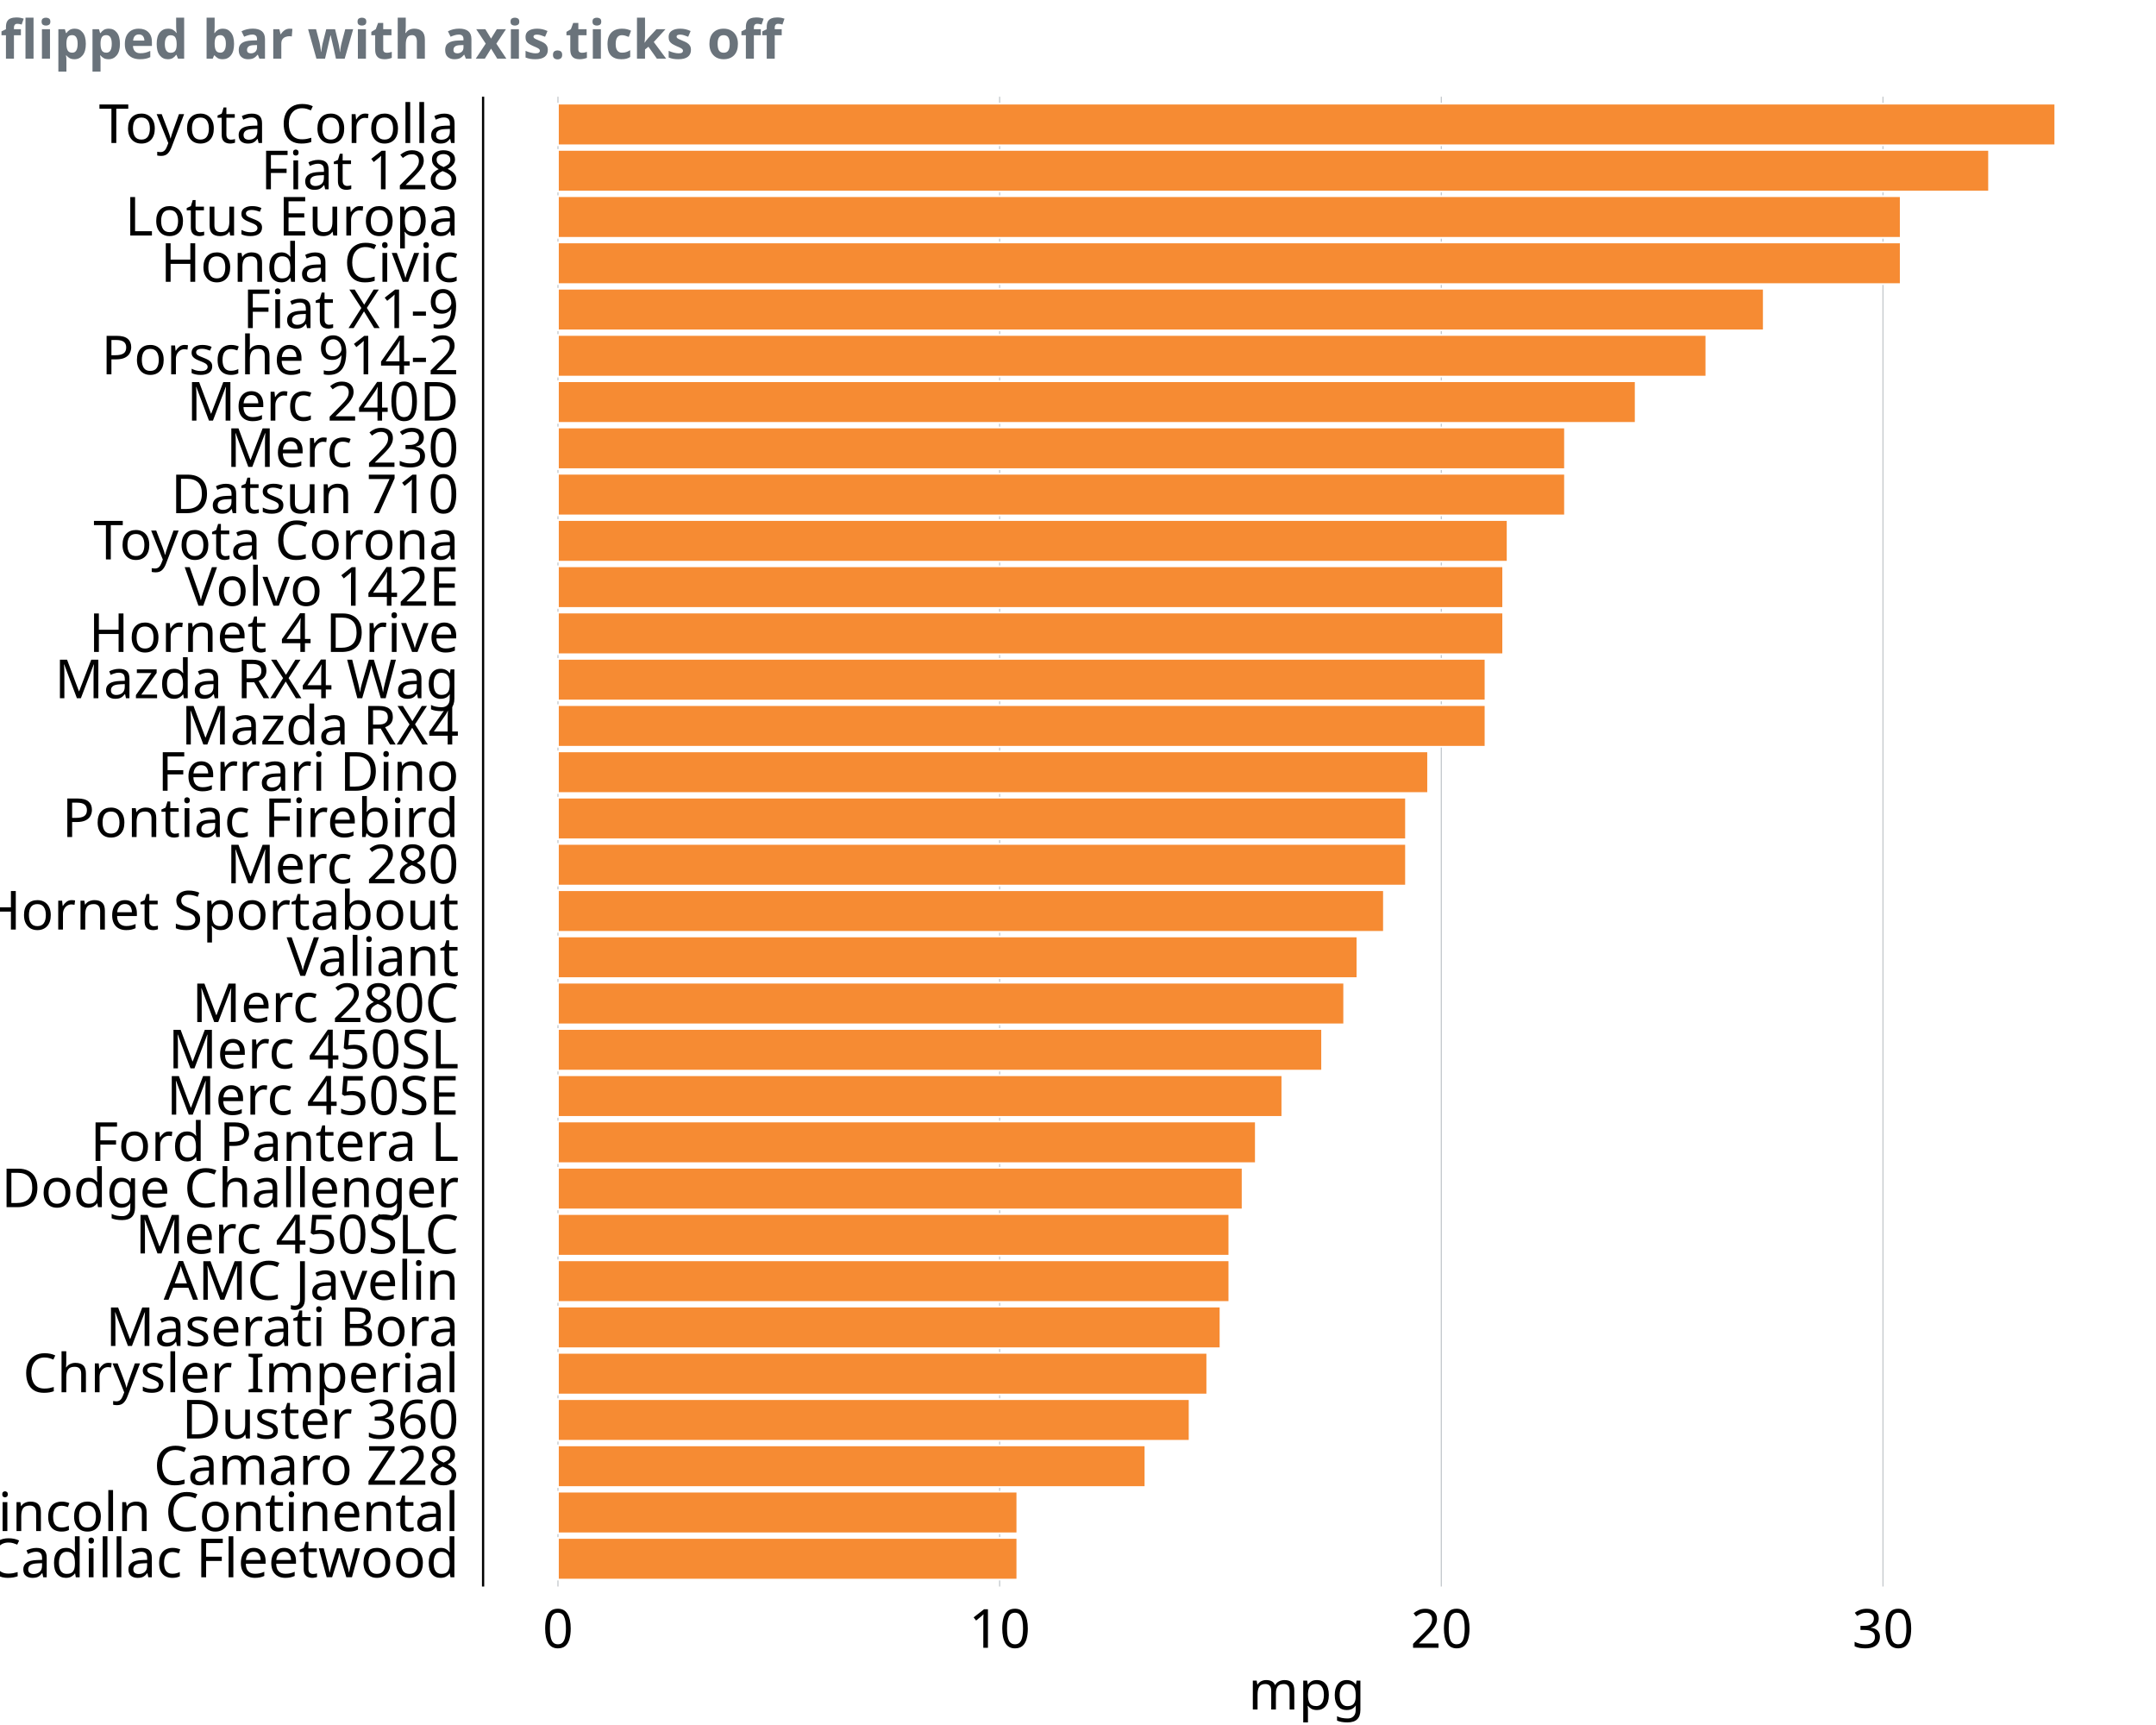
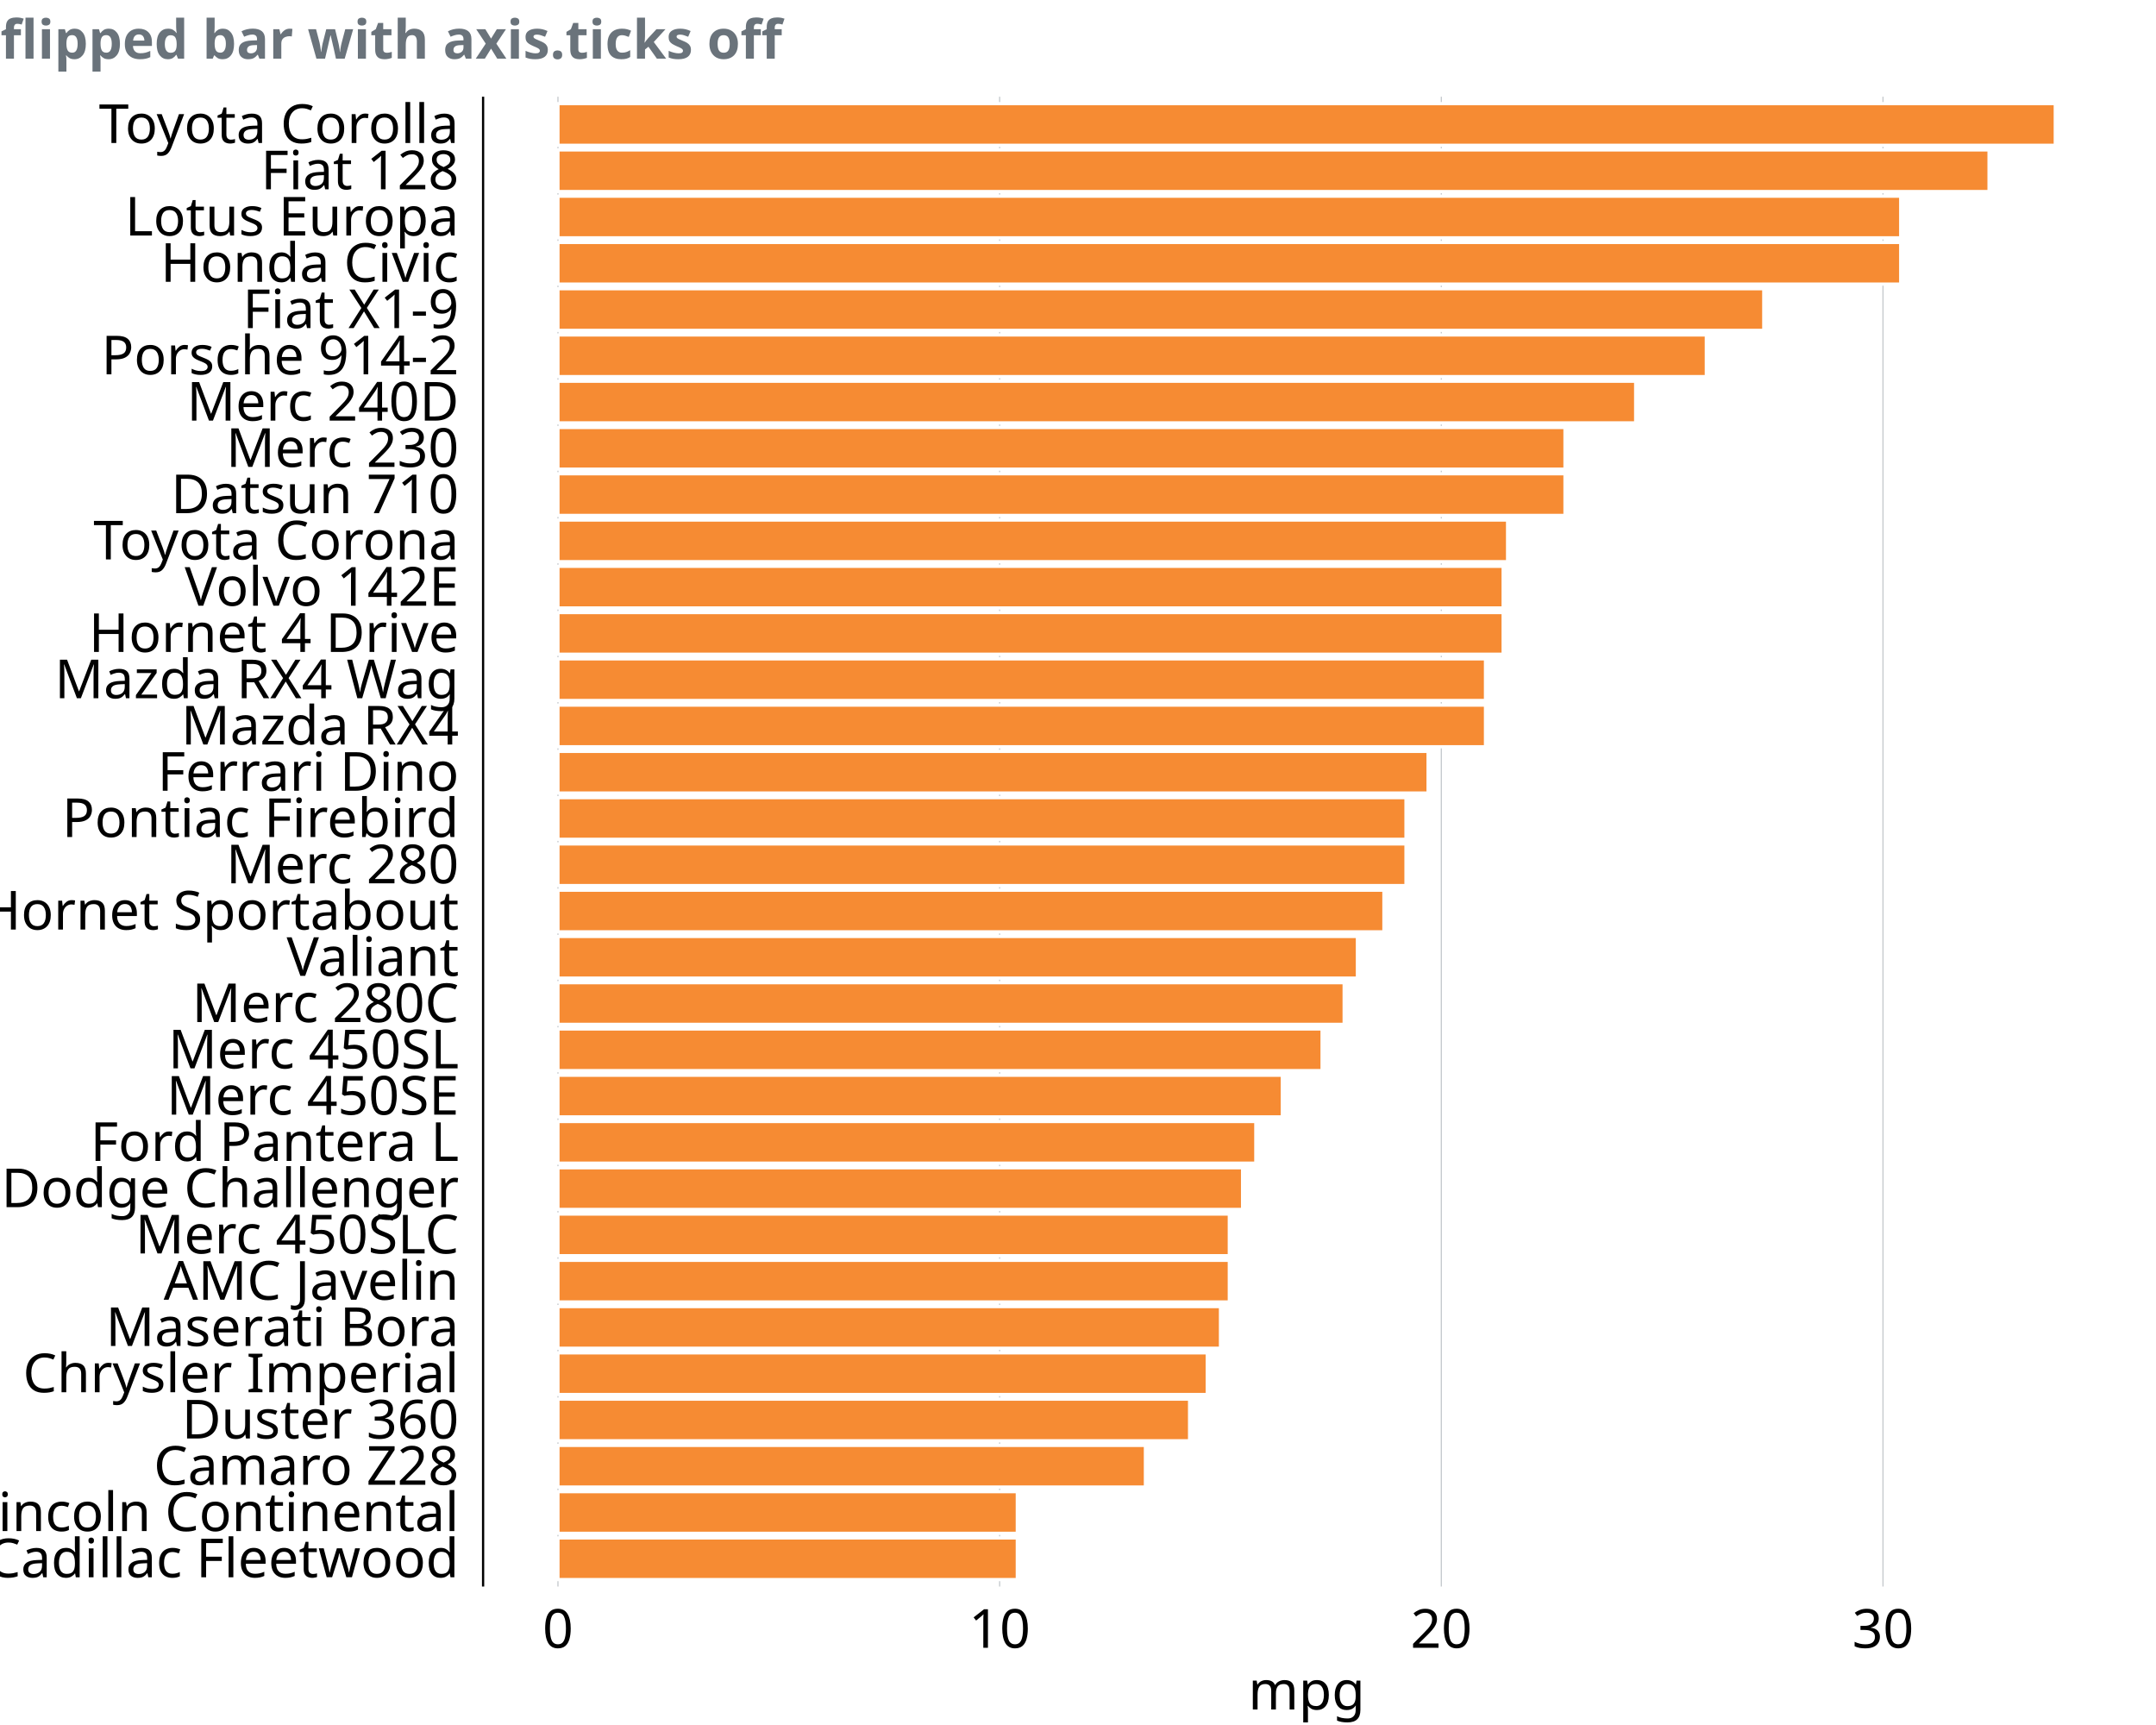
<svg xmlns="http://www.w3.org/2000/svg" class="svglite" data-engine-version="2.0" width="720.00pt" height="576.00pt" viewBox="0 0 720.00 576.00">
  <defs>
    <style type="text/css">
    .svglite line, .svglite polyline, .svglite polygon, .svglite path, .svglite rect, .svglite circle {
      fill: none;
      stroke: #000000;
      stroke-linecap: round;
      stroke-linejoin: round;
      stroke-miterlimit: 10.00;
    }
  </style>
  </defs>
  <rect width="100%" height="100%" style="stroke: none; fill: #FFFFFF;" />
  <defs>
    <clipPath id="cpMC4wMHw3MjAuMDB8MC4wMHw1NzYuMDA=">
      <rect x="0.00" y="0.00" width="720.00" height="576.00" />
    </clipPath>
  </defs>
  <g clip-path="url(#cpMC4wMHw3MjAuMDB8MC4wMHw1NzYuMDA=)">
    <rect x="-0" y="0.00" width="720.00" height="576.00" style="stroke-width: 0.75; stroke: none; fill: #FFFFFF;" />
  </g>
  <defs>
    <clipPath id="cpMTYxLjMzfDcxMS4zNnwzMi4yOXw1MjkuNzY=">
      <rect x="161.33" y="32.29" width="550.03" height="497.47" />
    </clipPath>
  </defs>
  <g clip-path="url(#cpMTYxLjMzfDcxMS4zNnwzMi4yOXw1MjkuNzY=)">
    <rect x="161.33" y="32.29" width="550.03" height="497.47" style="stroke-width: 0.75; stroke: none; fill: #FFFFFF;" />
    <polyline points="186.33,529.76 186.33,32.29 " style="stroke-width: 0.38; stroke: #C3C7CB; stroke-linecap: butt;" />
    <polyline points="333.83,529.76 333.83,32.29 " style="stroke-width: 0.38; stroke: #C3C7CB; stroke-linecap: butt;" />
    <polyline points="481.33,529.76 481.33,32.29 " style="stroke-width: 0.38; stroke: #C3C7CB; stroke-linecap: butt;" />
    <polyline points="628.83,529.76 628.83,32.29 " style="stroke-width: 0.38; stroke: #C3C7CB; stroke-linecap: butt;" />
-     <rect x="186.33" y="235.45" width="309.75" height="13.90" style="stroke-width: 0.56; stroke: #FFFFFF; stroke-linecap: square; stroke-linejoin: miter; fill: #F68B33;" />
-     <rect x="186.33" y="220.00" width="309.75" height="13.90" style="stroke-width: 0.56; stroke: #FFFFFF; stroke-linecap: square; stroke-linejoin: miter; fill: #F68B33;" />
-     <rect x="186.33" y="158.20" width="336.30" height="13.90" style="stroke-width: 0.56; stroke: #FFFFFF; stroke-linecap: square; stroke-linejoin: miter; fill: #F68B33;" />
-     <rect x="186.33" y="204.55" width="315.65" height="13.90" style="stroke-width: 0.56; stroke: #FFFFFF; stroke-linecap: square; stroke-linejoin: miter; fill: #F68B33;" />
-     <rect x="186.33" y="297.25" width="275.83" height="13.90" style="stroke-width: 0.56; stroke: #FFFFFF; stroke-linecap: square; stroke-linejoin: miter; fill: #F68B33;" />
-     <rect x="186.33" y="312.70" width="266.98" height="13.90" style="stroke-width: 0.56; stroke: #FFFFFF; stroke-linecap: square; stroke-linejoin: miter; fill: #F68B33;" />
-     <rect x="186.33" y="467.19" width="210.93" height="13.90" style="stroke-width: 0.56; stroke: #FFFFFF; stroke-linecap: square; stroke-linejoin: miter; fill: #F68B33;" />
-     <rect x="186.33" y="127.30" width="359.90" height="13.90" style="stroke-width: 0.56; stroke: #FFFFFF; stroke-linecap: square; stroke-linejoin: miter; fill: #F68B33;" />
-     <rect x="186.33" y="142.75" width="336.30" height="13.90" style="stroke-width: 0.56; stroke: #FFFFFF; stroke-linecap: square; stroke-linejoin: miter; fill: #F68B33;" />
-     <rect x="186.33" y="281.80" width="283.20" height="13.90" style="stroke-width: 0.56; stroke: #FFFFFF; stroke-linecap: square; stroke-linejoin: miter; fill: #F68B33;" />
-     <rect x="186.33" y="328.14" width="262.55" height="13.90" style="stroke-width: 0.56; stroke: #FFFFFF; stroke-linecap: square; stroke-linejoin: miter; fill: #F68B33;" />
-     <rect x="186.33" y="359.04" width="241.90" height="13.90" style="stroke-width: 0.56; stroke: #FFFFFF; stroke-linecap: square; stroke-linejoin: miter; fill: #F68B33;" />
-     <rect x="186.33" y="343.59" width="255.18" height="13.90" style="stroke-width: 0.56; stroke: #FFFFFF; stroke-linecap: square; stroke-linejoin: miter; fill: #F68B33;" />
-     <rect x="186.33" y="405.39" width="224.20" height="13.90" style="stroke-width: 0.56; stroke: #FFFFFF; stroke-linecap: square; stroke-linejoin: miter; fill: #F68B33;" />
-     <rect x="186.33" y="513.54" width="153.40" height="13.90" style="stroke-width: 0.56; stroke: #FFFFFF; stroke-linecap: square; stroke-linejoin: miter; fill: #F68B33;" />
-     <rect x="186.33" y="498.09" width="153.40" height="13.90" style="stroke-width: 0.56; stroke: #FFFFFF; stroke-linecap: square; stroke-linejoin: miter; fill: #F68B33;" />
-     <rect x="186.33" y="451.74" width="216.83" height="13.90" style="stroke-width: 0.56; stroke: #FFFFFF; stroke-linecap: square; stroke-linejoin: miter; fill: #F68B33;" />
-     <rect x="186.33" y="50.06" width="477.91" height="13.90" style="stroke-width: 0.56; stroke: #FFFFFF; stroke-linecap: square; stroke-linejoin: miter; fill: #F68B33;" />
-     <rect x="186.33" y="80.96" width="448.41" height="13.90" style="stroke-width: 0.56; stroke: #FFFFFF; stroke-linecap: square; stroke-linejoin: miter; fill: #F68B33;" />
-     <rect x="186.33" y="34.61" width="500.03" height="13.90" style="stroke-width: 0.56; stroke: #FFFFFF; stroke-linecap: square; stroke-linejoin: miter; fill: #F68B33;" />
-     <rect x="186.33" y="173.65" width="317.13" height="13.90" style="stroke-width: 0.56; stroke: #FFFFFF; stroke-linecap: square; stroke-linejoin: miter; fill: #F68B33;" />
-     <rect x="186.33" y="389.94" width="228.63" height="13.90" style="stroke-width: 0.56; stroke: #FFFFFF; stroke-linecap: square; stroke-linejoin: miter; fill: #F68B33;" />
-     <rect x="186.33" y="420.84" width="224.20" height="13.90" style="stroke-width: 0.56; stroke: #FFFFFF; stroke-linecap: square; stroke-linejoin: miter; fill: #F68B33;" />
-     <rect x="186.33" y="482.64" width="196.18" height="13.90" style="stroke-width: 0.56; stroke: #FFFFFF; stroke-linecap: square; stroke-linejoin: miter; fill: #F68B33;" />
-     <rect x="186.33" y="266.35" width="283.20" height="13.90" style="stroke-width: 0.56; stroke: #FFFFFF; stroke-linecap: square; stroke-linejoin: miter; fill: #F68B33;" />
-     <rect x="186.33" y="96.41" width="402.68" height="13.90" style="stroke-width: 0.56; stroke: #FFFFFF; stroke-linecap: square; stroke-linejoin: miter; fill: #F68B33;" />
-     <rect x="186.33" y="111.85" width="383.50" height="13.90" style="stroke-width: 0.56; stroke: #FFFFFF; stroke-linecap: square; stroke-linejoin: miter; fill: #F68B33;" />
-     <rect x="186.33" y="65.51" width="448.41" height="13.90" style="stroke-width: 0.56; stroke: #FFFFFF; stroke-linecap: square; stroke-linejoin: miter; fill: #F68B33;" />
-     <rect x="186.33" y="374.49" width="233.05" height="13.90" style="stroke-width: 0.56; stroke: #FFFFFF; stroke-linecap: square; stroke-linejoin: miter; fill: #F68B33;" />
-     <rect x="186.33" y="250.90" width="290.58" height="13.90" style="stroke-width: 0.56; stroke: #FFFFFF; stroke-linecap: square; stroke-linejoin: miter; fill: #F68B33;" />
-     <rect x="186.33" y="436.29" width="221.25" height="13.90" style="stroke-width: 0.56; stroke: #FFFFFF; stroke-linecap: square; stroke-linejoin: miter; fill: #F68B33;" />
-     <rect x="186.33" y="189.10" width="315.65" height="13.90" style="stroke-width: 0.56; stroke: #FFFFFF; stroke-linecap: square; stroke-linejoin: miter; fill: #F68B33;" />
+     <rect x="186.33" y="235.45" width="309.75" height="13.90" style="stroke-width: 1.07; stroke: #FFFFFF; stroke-linecap: butt; stroke-linejoin: miter; fill: #F68B33;" />
+     <rect x="186.33" y="220.00" width="309.75" height="13.90" style="stroke-width: 1.07; stroke: #FFFFFF; stroke-linecap: butt; stroke-linejoin: miter; fill: #F68B33;" />
+     <rect x="186.33" y="158.20" width="336.30" height="13.90" style="stroke-width: 1.07; stroke: #FFFFFF; stroke-linecap: butt; stroke-linejoin: miter; fill: #F68B33;" />
+     <rect x="186.33" y="204.55" width="315.65" height="13.90" style="stroke-width: 1.07; stroke: #FFFFFF; stroke-linecap: butt; stroke-linejoin: miter; fill: #F68B33;" />
+     <rect x="186.33" y="297.25" width="275.83" height="13.90" style="stroke-width: 1.07; stroke: #FFFFFF; stroke-linecap: butt; stroke-linejoin: miter; fill: #F68B33;" />
+     <rect x="186.33" y="312.70" width="266.98" height="13.90" style="stroke-width: 1.07; stroke: #FFFFFF; stroke-linecap: butt; stroke-linejoin: miter; fill: #F68B33;" />
+     <rect x="186.33" y="467.19" width="210.93" height="13.90" style="stroke-width: 1.07; stroke: #FFFFFF; stroke-linecap: butt; stroke-linejoin: miter; fill: #F68B33;" />
+     <rect x="186.33" y="127.30" width="359.90" height="13.90" style="stroke-width: 1.07; stroke: #FFFFFF; stroke-linecap: butt; stroke-linejoin: miter; fill: #F68B33;" />
+     <rect x="186.33" y="142.75" width="336.30" height="13.90" style="stroke-width: 1.07; stroke: #FFFFFF; stroke-linecap: butt; stroke-linejoin: miter; fill: #F68B33;" />
+     <rect x="186.33" y="281.80" width="283.20" height="13.90" style="stroke-width: 1.07; stroke: #FFFFFF; stroke-linecap: butt; stroke-linejoin: miter; fill: #F68B33;" />
+     <rect x="186.33" y="328.14" width="262.55" height="13.90" style="stroke-width: 1.07; stroke: #FFFFFF; stroke-linecap: butt; stroke-linejoin: miter; fill: #F68B33;" />
+     <rect x="186.33" y="359.04" width="241.90" height="13.90" style="stroke-width: 1.07; stroke: #FFFFFF; stroke-linecap: butt; stroke-linejoin: miter; fill: #F68B33;" />
+     <rect x="186.33" y="343.59" width="255.18" height="13.90" style="stroke-width: 1.07; stroke: #FFFFFF; stroke-linecap: butt; stroke-linejoin: miter; fill: #F68B33;" />
+     <rect x="186.33" y="405.39" width="224.20" height="13.90" style="stroke-width: 1.07; stroke: #FFFFFF; stroke-linecap: butt; stroke-linejoin: miter; fill: #F68B33;" />
+     <rect x="186.33" y="513.54" width="153.40" height="13.90" style="stroke-width: 1.07; stroke: #FFFFFF; stroke-linecap: butt; stroke-linejoin: miter; fill: #F68B33;" />
+     <rect x="186.33" y="498.09" width="153.40" height="13.90" style="stroke-width: 1.07; stroke: #FFFFFF; stroke-linecap: butt; stroke-linejoin: miter; fill: #F68B33;" />
+     <rect x="186.33" y="451.74" width="216.83" height="13.90" style="stroke-width: 1.07; stroke: #FFFFFF; stroke-linecap: butt; stroke-linejoin: miter; fill: #F68B33;" />
+     <rect x="186.33" y="50.06" width="477.91" height="13.90" style="stroke-width: 1.07; stroke: #FFFFFF; stroke-linecap: butt; stroke-linejoin: miter; fill: #F68B33;" />
+     <rect x="186.33" y="80.96" width="448.41" height="13.90" style="stroke-width: 1.07; stroke: #FFFFFF; stroke-linecap: butt; stroke-linejoin: miter; fill: #F68B33;" />
+     <rect x="186.33" y="34.61" width="500.03" height="13.90" style="stroke-width: 1.07; stroke: #FFFFFF; stroke-linecap: butt; stroke-linejoin: miter; fill: #F68B33;" />
+     <rect x="186.33" y="173.65" width="317.13" height="13.90" style="stroke-width: 1.07; stroke: #FFFFFF; stroke-linecap: butt; stroke-linejoin: miter; fill: #F68B33;" />
+     <rect x="186.33" y="389.94" width="228.63" height="13.90" style="stroke-width: 1.07; stroke: #FFFFFF; stroke-linecap: butt; stroke-linejoin: miter; fill: #F68B33;" />
+     <rect x="186.33" y="420.84" width="224.20" height="13.90" style="stroke-width: 1.07; stroke: #FFFFFF; stroke-linecap: butt; stroke-linejoin: miter; fill: #F68B33;" />
+     <rect x="186.33" y="482.64" width="196.18" height="13.90" style="stroke-width: 1.07; stroke: #FFFFFF; stroke-linecap: butt; stroke-linejoin: miter; fill: #F68B33;" />
+     <rect x="186.33" y="266.35" width="283.20" height="13.90" style="stroke-width: 1.07; stroke: #FFFFFF; stroke-linecap: butt; stroke-linejoin: miter; fill: #F68B33;" />
+     <rect x="186.33" y="96.41" width="402.68" height="13.90" style="stroke-width: 1.07; stroke: #FFFFFF; stroke-linecap: butt; stroke-linejoin: miter; fill: #F68B33;" />
+     <rect x="186.33" y="111.85" width="383.50" height="13.90" style="stroke-width: 1.07; stroke: #FFFFFF; stroke-linecap: butt; stroke-linejoin: miter; fill: #F68B33;" />
+     <rect x="186.33" y="65.51" width="448.41" height="13.90" style="stroke-width: 1.07; stroke: #FFFFFF; stroke-linecap: butt; stroke-linejoin: miter; fill: #F68B33;" />
+     <rect x="186.33" y="374.49" width="233.05" height="13.90" style="stroke-width: 1.07; stroke: #FFFFFF; stroke-linecap: butt; stroke-linejoin: miter; fill: #F68B33;" />
+     <rect x="186.33" y="250.90" width="290.58" height="13.90" style="stroke-width: 1.07; stroke: #FFFFFF; stroke-linecap: butt; stroke-linejoin: miter; fill: #F68B33;" />
+     <rect x="186.33" y="436.29" width="221.25" height="13.90" style="stroke-width: 1.07; stroke: #FFFFFF; stroke-linecap: butt; stroke-linejoin: miter; fill: #F68B33;" />
+     <rect x="186.33" y="189.10" width="315.65" height="13.90" style="stroke-width: 1.07; stroke: #FFFFFF; stroke-linecap: butt; stroke-linejoin: miter; fill: #F68B33;" />
  </g>
  <g clip-path="url(#cpMC4wMHw3MjAuMDB8MC4wMHw1NzYuMDA=)">
    <polyline points="161.33,529.76 161.33,32.29 " style="stroke-width: 0.75; stroke-linecap: butt;" />
    <text x="153.26" y="526.68" text-anchor="end" style="font-size: 18.00px; font-family: sans;" textLength="152.09px" lengthAdjust="spacingAndGlyphs">Cadillac Fleetwood</text>
    <text x="153.26" y="511.23" text-anchor="end" style="font-size: 18.00px; font-family: sans;" textLength="153.11px" lengthAdjust="spacingAndGlyphs">Lincoln Continental</text>
    <text x="153.26" y="495.78" text-anchor="end" style="font-size: 18.00px; font-family: sans;" textLength="100.05px" lengthAdjust="spacingAndGlyphs">Camaro Z28</text>
    <text x="153.26" y="480.33" text-anchor="end" style="font-size: 18.00px; font-family: sans;" textLength="88.06px" lengthAdjust="spacingAndGlyphs">Duster 360</text>
    <text x="153.26" y="464.89" text-anchor="end" style="font-size: 18.00px; font-family: sans;" textLength="136.05px" lengthAdjust="spacingAndGlyphs">Chrysler Imperial</text>
    <text x="153.26" y="449.44" text-anchor="end" style="font-size: 18.00px; font-family: sans;" textLength="112.06px" lengthAdjust="spacingAndGlyphs">Maserati Bora</text>
    <text x="153.26" y="433.99" text-anchor="end" style="font-size: 18.00px; font-family: sans;" textLength="101.06px" lengthAdjust="spacingAndGlyphs">AMC Javelin</text>
    <text x="153.26" y="418.54" text-anchor="end" style="font-size: 18.00px; font-family: sans;" textLength="110.07px" lengthAdjust="spacingAndGlyphs">Merc 450SLC</text>
    <text x="153.26" y="403.09" text-anchor="end" style="font-size: 18.00px; font-family: sans;" textLength="145.11px" lengthAdjust="spacingAndGlyphs">Dodge Challenger</text>
    <text x="153.26" y="387.64" text-anchor="end" style="font-size: 18.00px; font-family: sans;" textLength="120.07px" lengthAdjust="spacingAndGlyphs">Ford Pantera L</text>
    <text x="153.26" y="372.19" text-anchor="end" style="font-size: 18.00px; font-family: sans;" textLength="99.07px" lengthAdjust="spacingAndGlyphs">Merc 450SE</text>
    <text x="153.26" y="356.74" text-anchor="end" style="font-size: 18.00px; font-family: sans;" textLength="97.07px" lengthAdjust="spacingAndGlyphs">Merc 450SL</text>
    <text x="153.26" y="341.29" text-anchor="end" style="font-size: 18.00px; font-family: sans;" textLength="88.05px" lengthAdjust="spacingAndGlyphs">Merc 280C</text>
    <text x="153.26" y="325.84" text-anchor="end" style="font-size: 18.00px; font-family: sans;" textLength="55.04px" lengthAdjust="spacingAndGlyphs">Valiant</text>
    <text x="153.26" y="310.39" text-anchor="end" style="font-size: 18.00px; font-family: sans;" textLength="147.11px" lengthAdjust="spacingAndGlyphs">Hornet Sportabout</text>
    <text x="153.26" y="294.94" text-anchor="end" style="font-size: 18.00px; font-family: sans;" textLength="75.05px" lengthAdjust="spacingAndGlyphs">Merc 280</text>
    <text x="153.26" y="279.49" text-anchor="end" style="font-size: 18.00px; font-family: sans;" textLength="126.06px" lengthAdjust="spacingAndGlyphs">Pontiac Firebird</text>
    <text x="153.26" y="264.04" text-anchor="end" style="font-size: 18.00px; font-family: sans;" textLength="95.02px" lengthAdjust="spacingAndGlyphs">Ferrari Dino</text>
    <text x="153.26" y="248.60" text-anchor="end" style="font-size: 18.00px; font-family: sans;" textLength="94.07px" lengthAdjust="spacingAndGlyphs">Mazda RX4</text>
    <text x="153.26" y="233.15" text-anchor="end" style="font-size: 18.00px; font-family: sans;" textLength="136.08px" lengthAdjust="spacingAndGlyphs">Mazda RX4 Wag</text>
    <text x="153.26" y="217.70" text-anchor="end" style="font-size: 18.00px; font-family: sans;" textLength="116.06px" lengthAdjust="spacingAndGlyphs">Hornet 4 Drive</text>
    <text x="153.26" y="202.25" text-anchor="end" style="font-size: 18.00px; font-family: sans;" textLength="92.08px" lengthAdjust="spacingAndGlyphs">Volvo 142E</text>
    <text x="153.26" y="186.80" text-anchor="end" style="font-size: 18.00px; font-family: sans;" textLength="119.08px" lengthAdjust="spacingAndGlyphs">Toyota Corona</text>
    <text x="153.26" y="171.35" text-anchor="end" style="font-size: 18.00px; font-family: sans;" textLength="92.08px" lengthAdjust="spacingAndGlyphs">Datsun 710</text>
    <text x="153.26" y="155.90" text-anchor="end" style="font-size: 18.00px; font-family: sans;" textLength="75.05px" lengthAdjust="spacingAndGlyphs">Merc 230</text>
    <text x="153.26" y="140.45" text-anchor="end" style="font-size: 18.00px; font-family: sans;" textLength="88.05px" lengthAdjust="spacingAndGlyphs">Merc 240D</text>
    <text x="153.26" y="125.00" text-anchor="end" style="font-size: 18.00px; font-family: sans;" textLength="117.09px" lengthAdjust="spacingAndGlyphs">Porsche 914-2</text>
    <text x="153.26" y="109.55" text-anchor="end" style="font-size: 18.00px; font-family: sans;" textLength="73.03px" lengthAdjust="spacingAndGlyphs">Fiat X1-9</text>
    <text x="153.26" y="94.10" text-anchor="end" style="font-size: 18.00px; font-family: sans;" textLength="97.06px" lengthAdjust="spacingAndGlyphs">Honda Civic</text>
    <text x="153.26" y="78.65" text-anchor="end" style="font-size: 18.00px; font-family: sans;" textLength="107.09px" lengthAdjust="spacingAndGlyphs">Lotus Europa</text>
    <text x="153.26" y="63.20" text-anchor="end" style="font-size: 18.00px; font-family: sans;" textLength="65.04px" lengthAdjust="spacingAndGlyphs">Fiat 128</text>
    <text x="153.26" y="47.75" text-anchor="end" style="font-size: 18.00px; font-family: sans;" textLength="117.06px" lengthAdjust="spacingAndGlyphs">Toyota Corolla</text>
    <text x="186.33" y="550.22" text-anchor="middle" style="font-size: 18.00px; font-family: sans;" textLength="10.01px" lengthAdjust="spacingAndGlyphs">0</text>
    <text x="333.83" y="550.22" text-anchor="middle" style="font-size: 18.00px; font-family: sans;" textLength="20.02px" lengthAdjust="spacingAndGlyphs">10</text>
    <text x="481.33" y="550.22" text-anchor="middle" style="font-size: 18.00px; font-family: sans;" textLength="20.02px" lengthAdjust="spacingAndGlyphs">20</text>
    <text x="628.83" y="550.22" text-anchor="middle" style="font-size: 18.00px; font-family: sans;" textLength="20.02px" lengthAdjust="spacingAndGlyphs">30</text>
    <text x="436.34" y="570.82" text-anchor="middle" style="font-size: 18.00px; font-family: sans;" textLength="35.02px" lengthAdjust="spacingAndGlyphs">mpg</text>
    <text x="0.14" y="19.59" style="font-size: 18.00px; font-weight: bold; fill: #6A737B; font-family: sans;" textLength="224.12px" lengthAdjust="spacingAndGlyphs">flipped bar with axis.ticks off</text>
  </g>
</svg>
